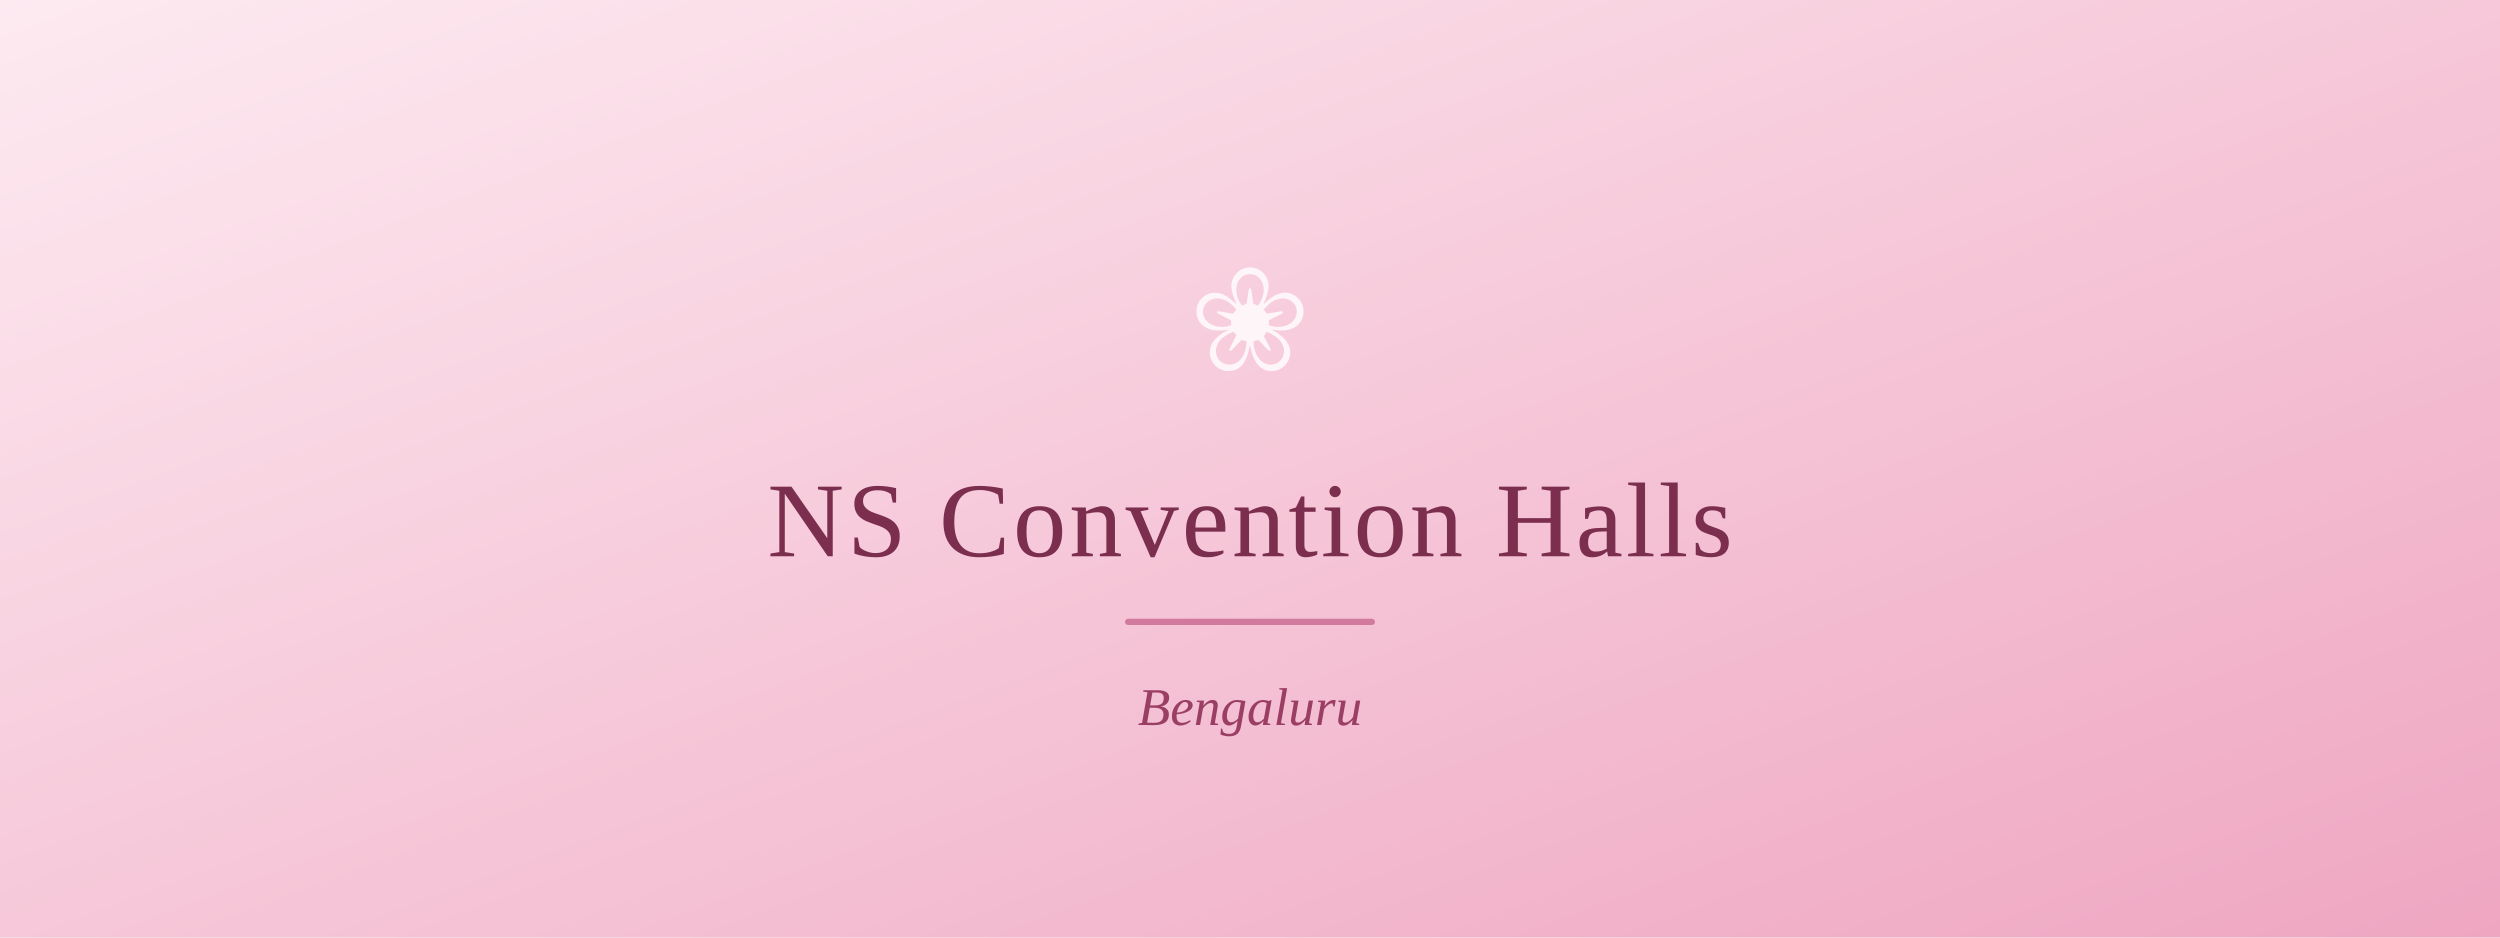
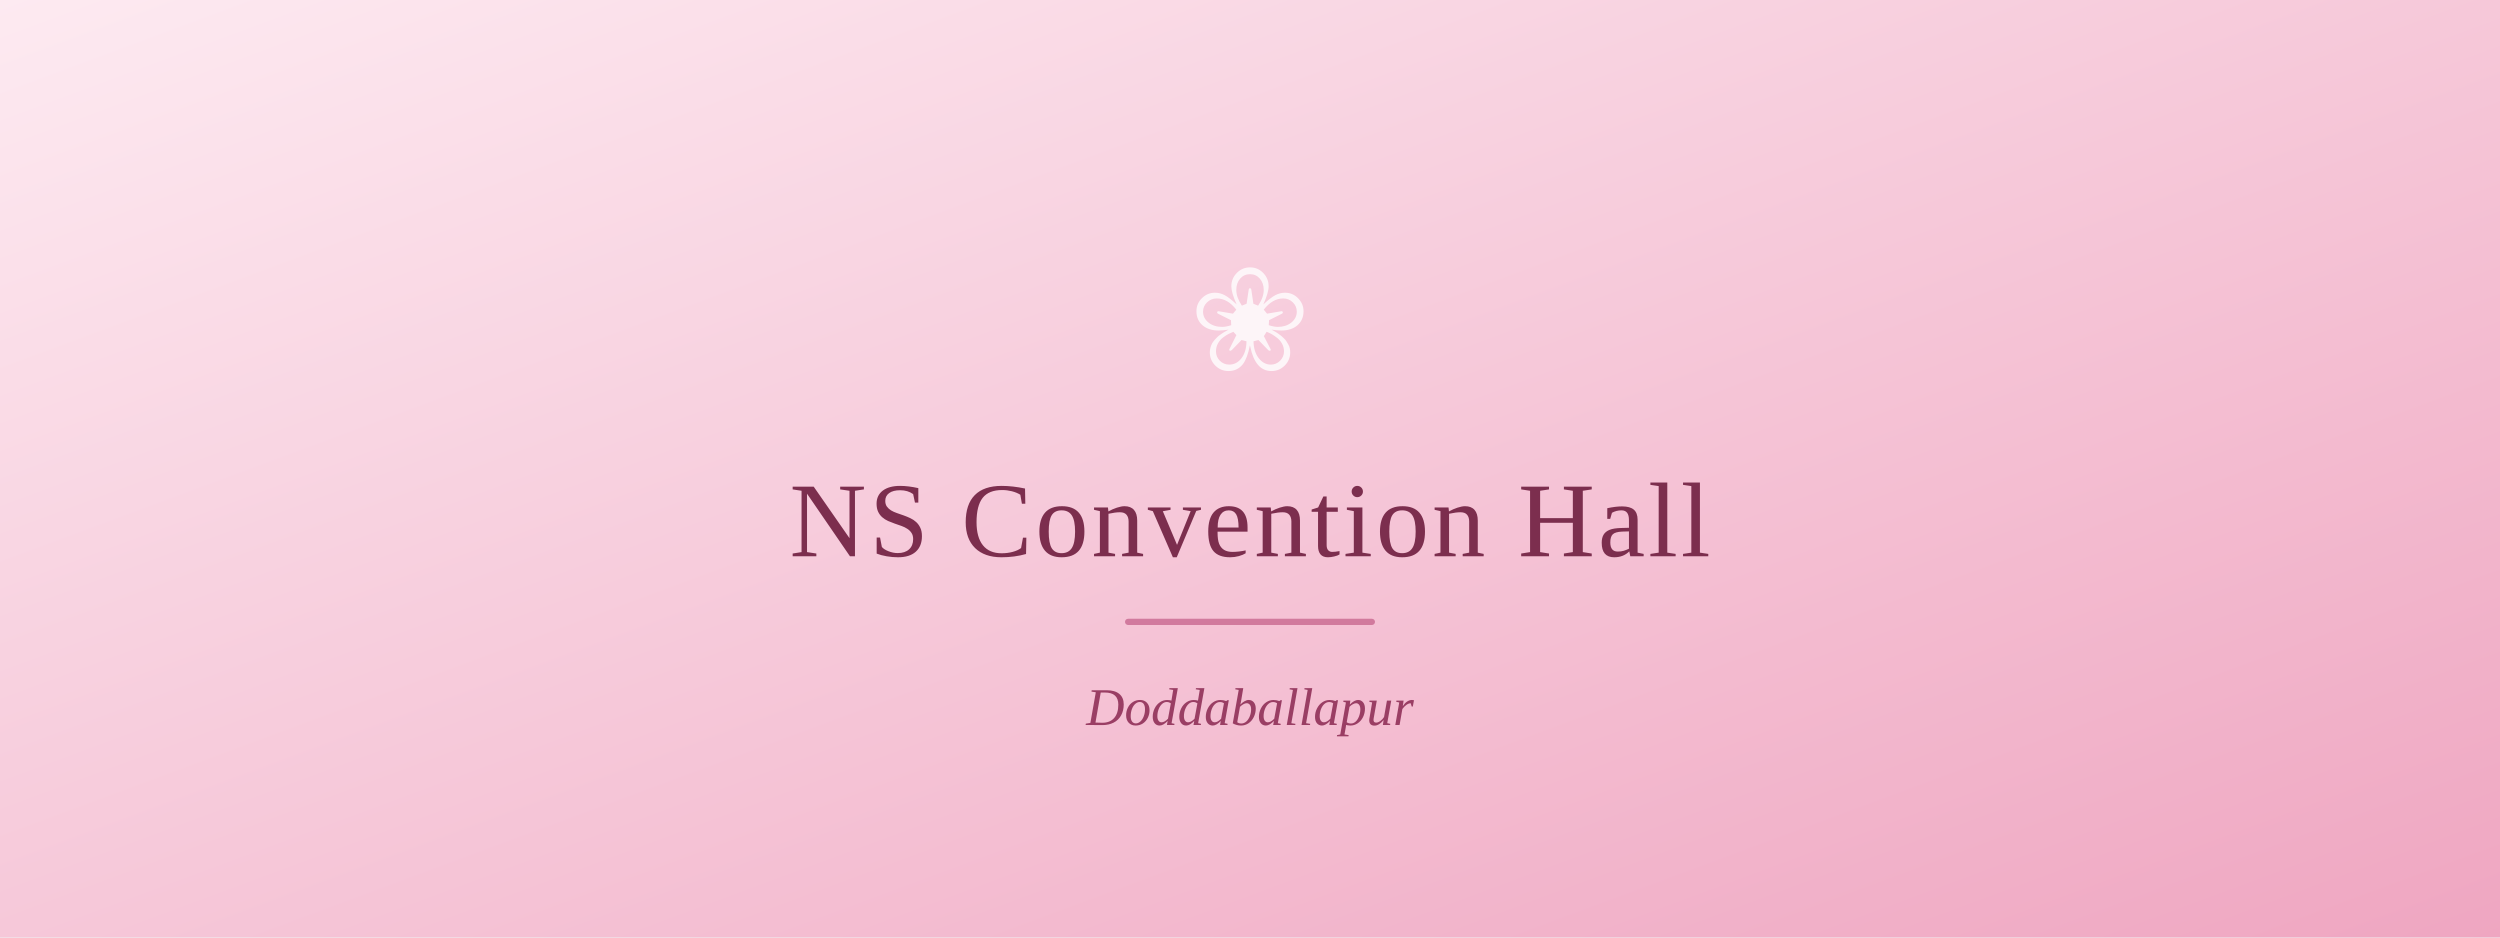
- <svg xmlns="http://www.w3.org/2000/svg" viewBox="0 0 800 300" role="img" aria-label="NS Convention Halls">
+ <svg xmlns="http://www.w3.org/2000/svg" viewBox="0 0 800 300" role="img" aria-label="NS Convention Hall">
  <defs>
    <linearGradient id="rose" x1="0" y1="0" x2="1" y2="1">
      <stop offset="0" stop-color="#fdeaf1" />
      <stop offset="1" stop-color="#efa6c1" />
    </linearGradient>
  </defs>
  <rect width="800" height="300" fill="url(#rose)" />
  <text x="400" y="118" text-anchor="middle" font-family="Georgia, 'Times New Roman', serif" font-size="46" fill="#ffffff" opacity="0.8">❀</text>
-   <text x="400" y="178" text-anchor="middle" font-family="Georgia, 'Times New Roman', serif" font-size="34" fill="#7c2e4e" letter-spacing="1">NS Convention Halls</text>
+   <text x="400" y="178" text-anchor="middle" font-family="Georgia, 'Times New Roman', serif" font-size="34" fill="#7c2e4e" letter-spacing="1">NS Convention Hall</text>
  <rect x="360" y="198" width="80" height="2" rx="1" fill="#c25b86" opacity="0.7" />
-   <text x="400" y="232" text-anchor="middle" font-family="Georgia, 'Times New Roman', serif" font-size="17" font-style="italic" fill="#9a3e64">Bengaluru</text>
+   <text x="400" y="232" text-anchor="middle" font-family="Georgia, 'Times New Roman', serif" font-size="17" font-style="italic" fill="#9a3e64">Doddaballapur</text>
</svg>
